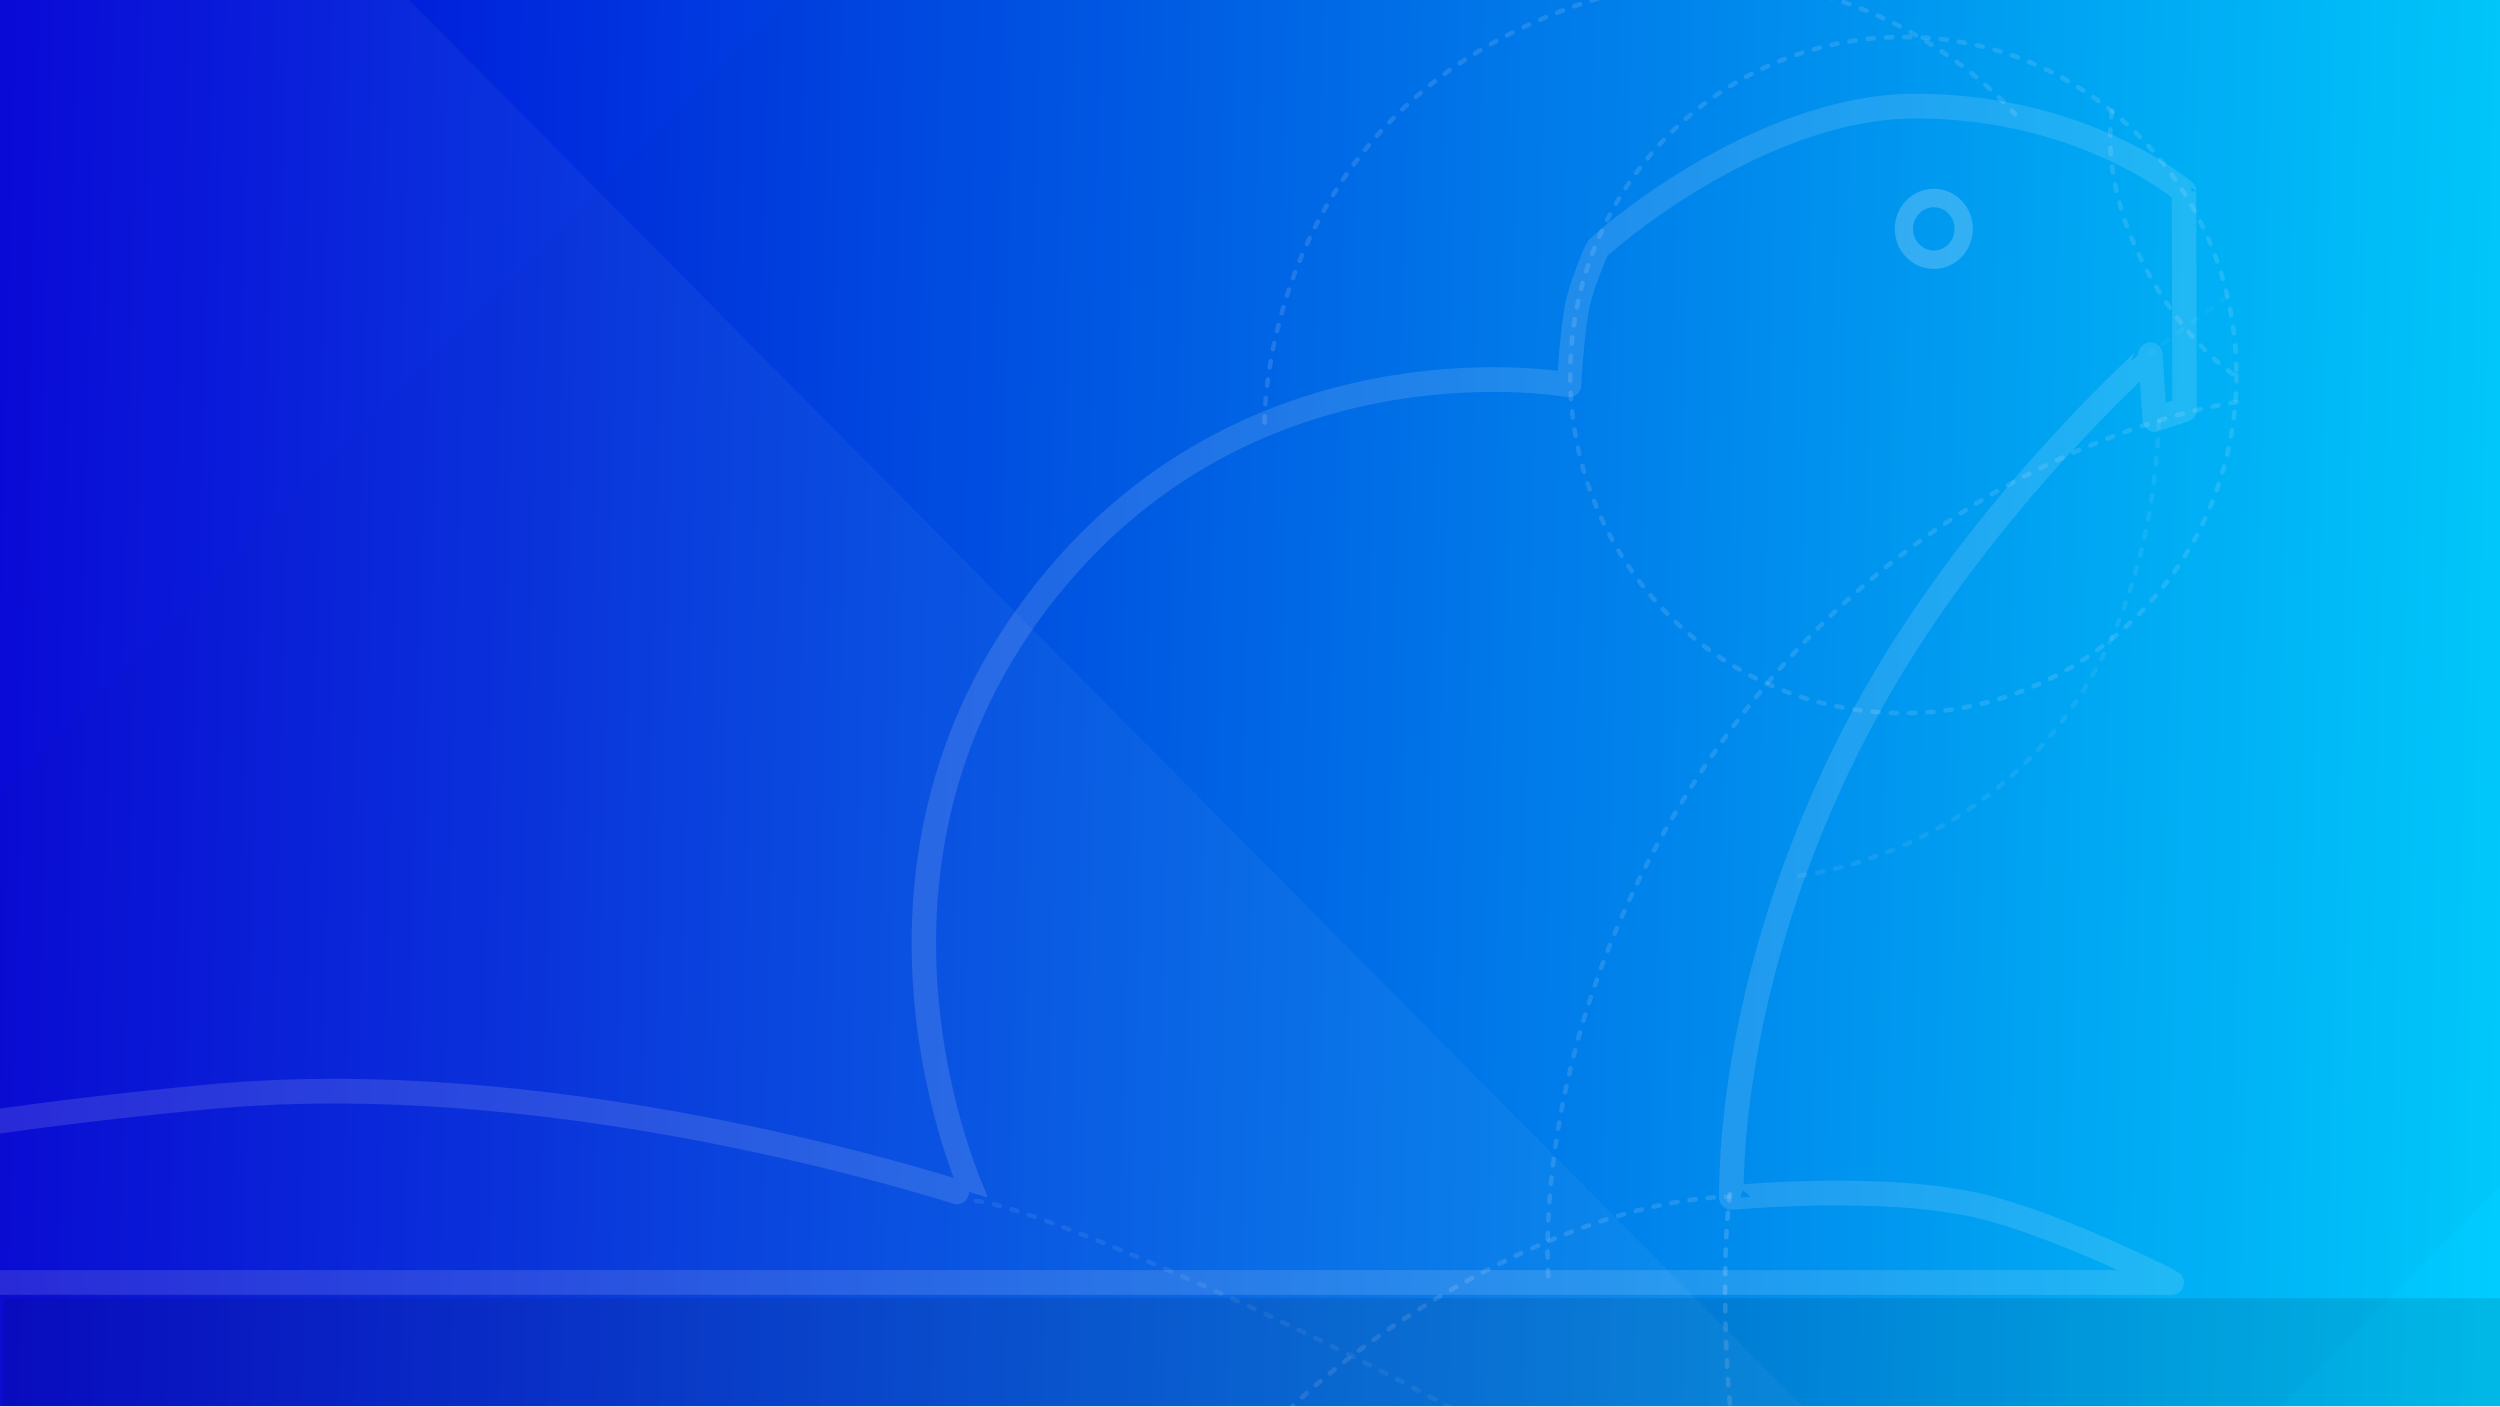
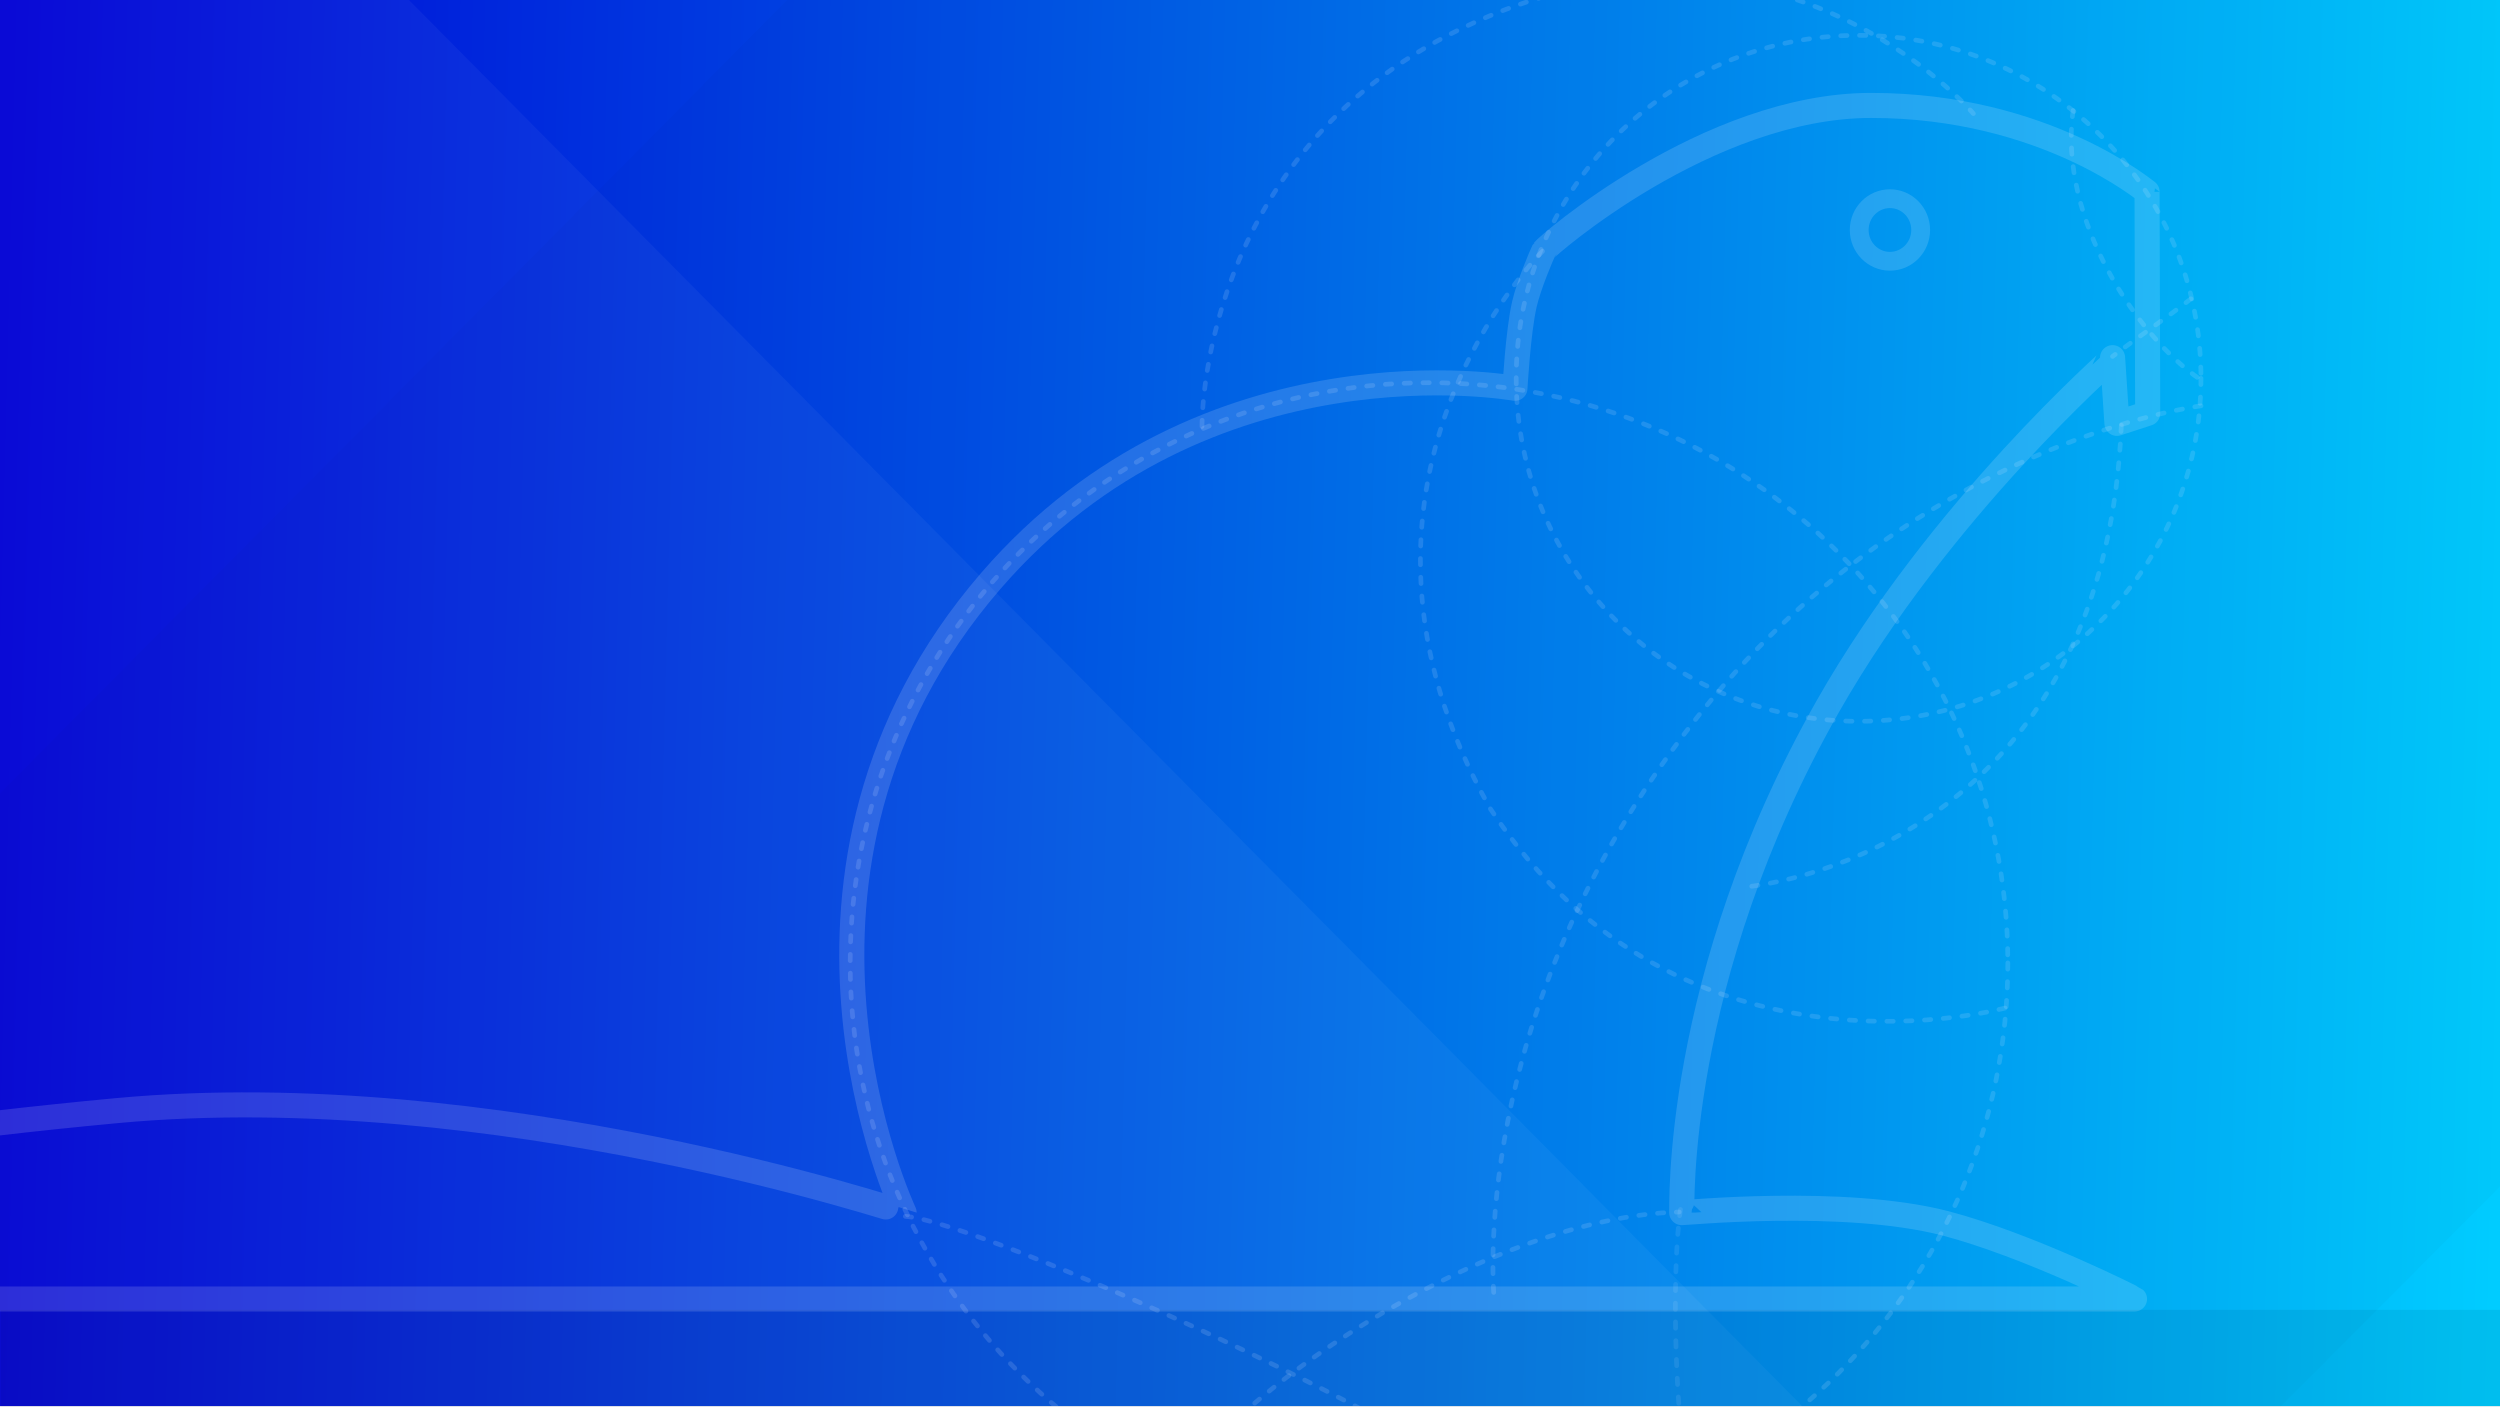
<svg xmlns="http://www.w3.org/2000/svg" xmlns:xlink="http://www.w3.org/1999/xlink" version="1.1" id="Layer_1" x="0px" y="0px" viewBox="0 0 4096 2304" xml:space="preserve" width="4096" height="2304">
  <defs id="defs47">
    <clipPath id="_clipPath_iATqGFxonEViPBnL5ZywIMgvc1yaWggz">
      <rect width="4096" height="2304" id="rect2" x="0" y="0" />
    </clipPath>
    <linearGradient id="_lgradient_3" x1="0.002" y1="0.44" x2="1" y2="0.454" gradientTransform="scale(4096,2304)" gradientUnits="userSpaceOnUse" xlink:href="#linearGradient1204">
      <stop offset="0%" stop-opacity="1" style="stop-color:#0000d4;stop-opacity:1" id="stop7" />
      <stop offset="100%" stop-opacity="1" style="stop-color:#00ccff;stop-opacity:1" id="stop9" />
    </linearGradient>
    <linearGradient id="linearGradient1204" x1="0.506" y1="0.009" x2="0.508" y2="1.002" gradientTransform="scale(4096,2304)" gradientUnits="userSpaceOnUse">
      <stop offset="0%" stop-opacity="1" style="stop-color:#0000d4;stop-opacity:1" id="stop1200" />
      <stop offset="100%" stop-opacity="1" style="stop-color:#2ad4ff;stop-opacity:1" id="stop1202" />
    </linearGradient>
  </defs>
  <style type="text/css" id="style2">
	.st0{fill:none;stroke:#B76B00;stroke-width:0.75;stroke-linecap:round;stroke-dasharray:1,2;}
	.st1{fill:none;stroke:#FF9500;stroke-width:3;stroke-linecap:round;}
	.st2{fill:none;stroke:#FF9500;stroke-width:4;stroke-linecap:round;stroke-linejoin:round;}
</style>
  <g clip-path="url(#_clipPath_iATqGFxonEViPBnL5ZywIMgvc1yaWggz)" id="g22" style="isolation:isolate">
    <linearGradient id="linearGradient1006" x1="0.506" y1="0.009" x2="0.508" y2="1.002" gradientTransform="scale(4096,2304)" gradientUnits="userSpaceOnUse">
      <stop offset="0%" stop-opacity="1" style="stop-color:#0000d4;stop-opacity:1" id="stop1002" />
      <stop offset="100%" stop-opacity="1" style="stop-color:#2ad4ff;stop-opacity:1" id="stop1004" />
    </linearGradient>
    <rect x="0" y="0" width="4096" height="2304" fill="url(#_lgradient_3)" id="rect12" style="fill:url(#_lgradient_3);fill-opacity:1" />
    <g opacity="0.04" id="g16" />
  </g>
  <path d="m 4096,1944 -359,360 H 0 V 1300 L 1290,0 h 2806 z" fill="#848484" style="opacity:0.02;isolation:isolate;mix-blend-mode:normal;fill:#000000" id="path18-6" />
  <path d="M 670,0 2953,2304 H 2304 423 0 V 0 Z" fill="#848484" style="opacity:0.04;isolation:isolate;mix-blend-mode:normal;fill:#ffffff" id="path18-3" />
-   <g id="g36-7" transform="matrix(9.995781,0,0,10.10702,-1083.839,-284.0188)">
-     <path class="st0" d="m 392,221.7 c -1.6,10.5 -0.7,37.3 1.5,43.1" id="path6-5" style="stroke:#aaccff;stroke-opacity:1;opacity:0.25" />
-     <path class="st0" d="m 65.5,247.1 c 0,11.2 -9.1,20.3 -20.2,20.3 -11.1,0 -20.3,-9.1 -20.3,-20.3 0,-11.2 9.1,-20.3 20.2,-20.3 11.1,0 20.3,9.1 20.3,20.3 z" id="path8-3" style="stroke:#aaccff;stroke-opacity:1" />
-     <path class="st0" d="m 475,88.9 c 0,30.3 -24.4,54.8 -54.6,54.8 -30.2,0 -54.6,-24.5 -54.6,-54.8 0,-30.3 24.4,-54.8 54.6,-54.8 30.2,0 54.6,24.5 54.6,54.8 z" id="path12-6" style="stroke:#d5e5ff;stroke-opacity:1;opacity:0.15" />
-     <path class="st0" d="M 475,89.1" id="path14-2" />
-     <path class="st0" d="M 459.1,69.6" id="path16-9" />
-     <path class="st0" d="M 454.6,46.1" id="path18-1" />
-     <path class="st0" d="m 454.6,46.1 c -2.4,17.4 10.4,36.3 20.3,43" id="path20-2" style="stroke:#d5e5ff;stroke-opacity:1;opacity:0.15" />
-     <path class="st0" d="m 315.7,96.6 c 0,0 -0.6,-43.2 41.2,-63.5 49.9,-24.2 81.8,13.5 81.8,13.5" id="path24-0" style="stroke:#d5e5ff;stroke-opacity:1;opacity:0.15" />
-     <path class="st0" d="m 473.4,76.2 c -4.1,3.2 -8.3,6 -12.5,9.2" id="path26-9" style="stroke:#d5e5ff;stroke-opacity:1;opacity:0.05" />
-     <path class="st0" d="m 475,93.3 c 0,0 -46,5.7 -81,50.6 -36.5,46.9 -31.7,92.2 -31.7,92.2" id="path28-3" style="stroke:#d5e5ff;stroke-opacity:1;opacity:0.15" />
-     <path class="st0" d="m 462.3,96.4 c -2.4,57.3 -42.4,71.7 -60,73.8" id="path30-6" style="stroke:#d5e5ff;stroke-opacity:1;opacity:0.09" />
-     <path class="st0" d="m 311.8,265.7 c 10.7,-16.1 50.1,-42.8 80,-43.6" id="path32-0" style="stroke:#d5e5ff;stroke-opacity:1;opacity:0.15" />
-     <path class="st0" d="m 268.4,222.8 c 11.6,0.7 89.2,35.4 102.4,50.1" id="path34-6" style="stroke:#d5e5ff;stroke-opacity:1;opacity:0.09" />
+   <rect style="opacity:0.07;mix-blend-mode:darken;fill:#000000;fill-opacity:1;stroke:none;stroke-width:0.945;stroke-opacity:1" id="rect1126" width="4094.999" height="158" x="1.001" y="2146" />
+   <g id="g36" transform="matrix(10.27463,0,0,10.25453,-1274.349,-291.801)">
+     <path class="st0" d="m 392,221.7 c -1.6,10.5 -0.7,37.3 1.5,43.1" id="path6" style="stroke:#d5e5ff;stroke-opacity:1;opacity:0.1" />
+     <path class="st0" d="m 444.2,182.3 c 0,51.2 -41.3,92.7 -92.3,92.7 -51,0 -92.3,-41.5 -92.3,-92.7 0,-51.2 41.3,-92.7 92.3,-92.7 51,0 92.3,41.5 92.3,92.7 z" id="path10" style="stroke:#d5e5ff;stroke-opacity:1;opacity:0.15" />
+     <path class="st0" d="m 475,88.9 c 0,30.3 -24.4,54.8 -54.6,54.8 -30.2,0 -54.6,-24.5 -54.6,-54.8 0,-30.3 24.4,-54.8 54.6,-54.8 30.2,0 54.6,24.5 54.6,54.8 z" id="path12" style="stroke:#d5e5ff;stroke-opacity:1;opacity:0.15" />
+     <path class="st0" d="M 475,89.1" id="path14" />
+     <path class="st0" d="M 459.1,69.6" id="path16" />
+     <path class="st0" d="M 454.6,46.1" id="path18" />
+     <path class="st0" d="m 454.6,46.1 c -2.4,17.4 10.4,36.3 20.3,43" id="path20" style="stroke:#d5e5ff;stroke-opacity:1;opacity:0.15" />
+     <path class="st0" d="m 370,68.6 c 0,0 -37.6,37.3 -8.3,89.1 30.5,46.5 82.5,31.7 82.5,31.7" id="path22" style="stroke:#d5e5ff;stroke-opacity:1;opacity:0.15" />
+     <path class="st0" d="m 315.7,96.6 c 0,0 -0.6,-43.2 41.2,-63.5 49.9,-24.2 81.8,13.5 81.8,13.5" id="path24" style="stroke:#d5e5ff;stroke-opacity:1;opacity:0.15" />
+     <path class="st0" d="m 473.4,76.2 c -4.1,3.2 -8.3,6 -12.5,9.2" id="path26" style="stroke:#d5e5ff;stroke-opacity:1;opacity:0.15" />
+     <path class="st0" d="m 475,93.3 c 0,0 -46,5.7 -81,50.6 -36.5,46.9 -31.7,92.2 -31.7,92.2" id="path28" style="stroke:#d5e5ff;stroke-opacity:1;opacity:0.15" />
+     <path class="st0" d="m 462.3,96.4 c -2.4,57.3 -42.4,71.7 -60,73.8" id="path30" style="stroke:#d5e5ff;stroke-opacity:1;opacity:0.15" />
+     <path class="st0" d="m 311.8,265.7 c 10.7,-16.1 50.1,-42.8 80,-43.6" id="path32" style="stroke:#d5e5ff;stroke-opacity:1;opacity:0.15" />
+     <path class="st0" d="m 268.4,222.8 c 11.6,0.7 89.2,35.4 102.4,50.1" id="path34" style="stroke:#d5e5ff;stroke-opacity:1;opacity:0.15" />
  </g>
-   <rect style="opacity:0.1;fill:#000000;fill-opacity:1;stroke:none;stroke-width:1.001;stroke-opacity:1" id="rect1126" width="4094.999" height="176.976" x="5.797" y="2127.024" />
-   <g id="g42-2" transform="matrix(9.995781,0,0,10.10702,-1083.839,-284.0188)" style="stroke:#ffffff;stroke-opacity:1;opacity:0.5">
-     <ellipse class="st1" cx="425.4" cy="65.2" rx="4.9" ry="5" id="ellipse38-6" style="opacity:0.4;mix-blend-mode:darken;stroke:#ffffff;stroke-opacity:1" />
-     <path class="st2" d="m 28.9,236 c 0,0 2.9,-19.7 113.8,-30.1 60.2,-5.6 125.5,16.4 125.5,16.3 0,-0.1 -26,-54.7 13.8,-100.9 34.3,-39.8 83.6,-30.8 83.6,-30.8 0,0 0.5,-9 1.5,-13.4 0.7,-3.1 2.8,-8 3.1,-8.6 0.3,-0.6 26.1,-23.2 52.2,-23.2 27.8,0 44,13.9 44,13.8 l 0.1,35.4 -4.9,1.6 -0.7,-10.5 c 0,0.1 -27.4,24 -45.4,55.7 -24.8,43.8 -23.2,80.8 -23.3,80.9 0,0.1 25.7,-2.5 42,1.7 13.3,3.5 30.1,12 30.2,12.1 z" id="path40-1" style="opacity:0.25;mix-blend-mode:darken;stroke:#ffffff;stroke-opacity:1" />
+   <g id="g42" transform="matrix(10.27463,0,0,10.25453,-1274.349,-291.801)" style="stroke:#aaccff;stroke-opacity:1;opacity:0.41">
+     <ellipse class="st1" cx="425.4" cy="65.2" rx="4.9" ry="5" id="ellipse38" style="stroke:#ffffff;stroke-opacity:1;opacity:0.35" />
+     <path class="st2" d="m 28.9,236 c 0,0 2.9,-19.7 113.8,-30.1 60.2,-5.6 125.5,16.4 125.5,16.3 0,-0.1 -26,-54.7 13.8,-100.9 34.3,-39.8 83.6,-30.8 83.6,-30.8 0,0 0.5,-9 1.5,-13.4 0.7,-3.1 2.8,-8 3.1,-8.6 0.3,-0.6 26.1,-23.2 52.2,-23.2 27.8,0 44,13.9 44,13.8 l 0.1,35.4 -4.9,1.6 -0.7,-10.5 c 0,0.1 -27.4,24 -45.4,55.7 -24.8,43.8 -23.2,80.8 -23.3,80.9 0,0.1 25.7,-2.5 42,1.7 13.3,3.5 30.1,12 30.2,12.1 z" id="path40" style="stroke:#ffffff;stroke-opacity:1;opacity:0.35" />
  </g>
</svg>
